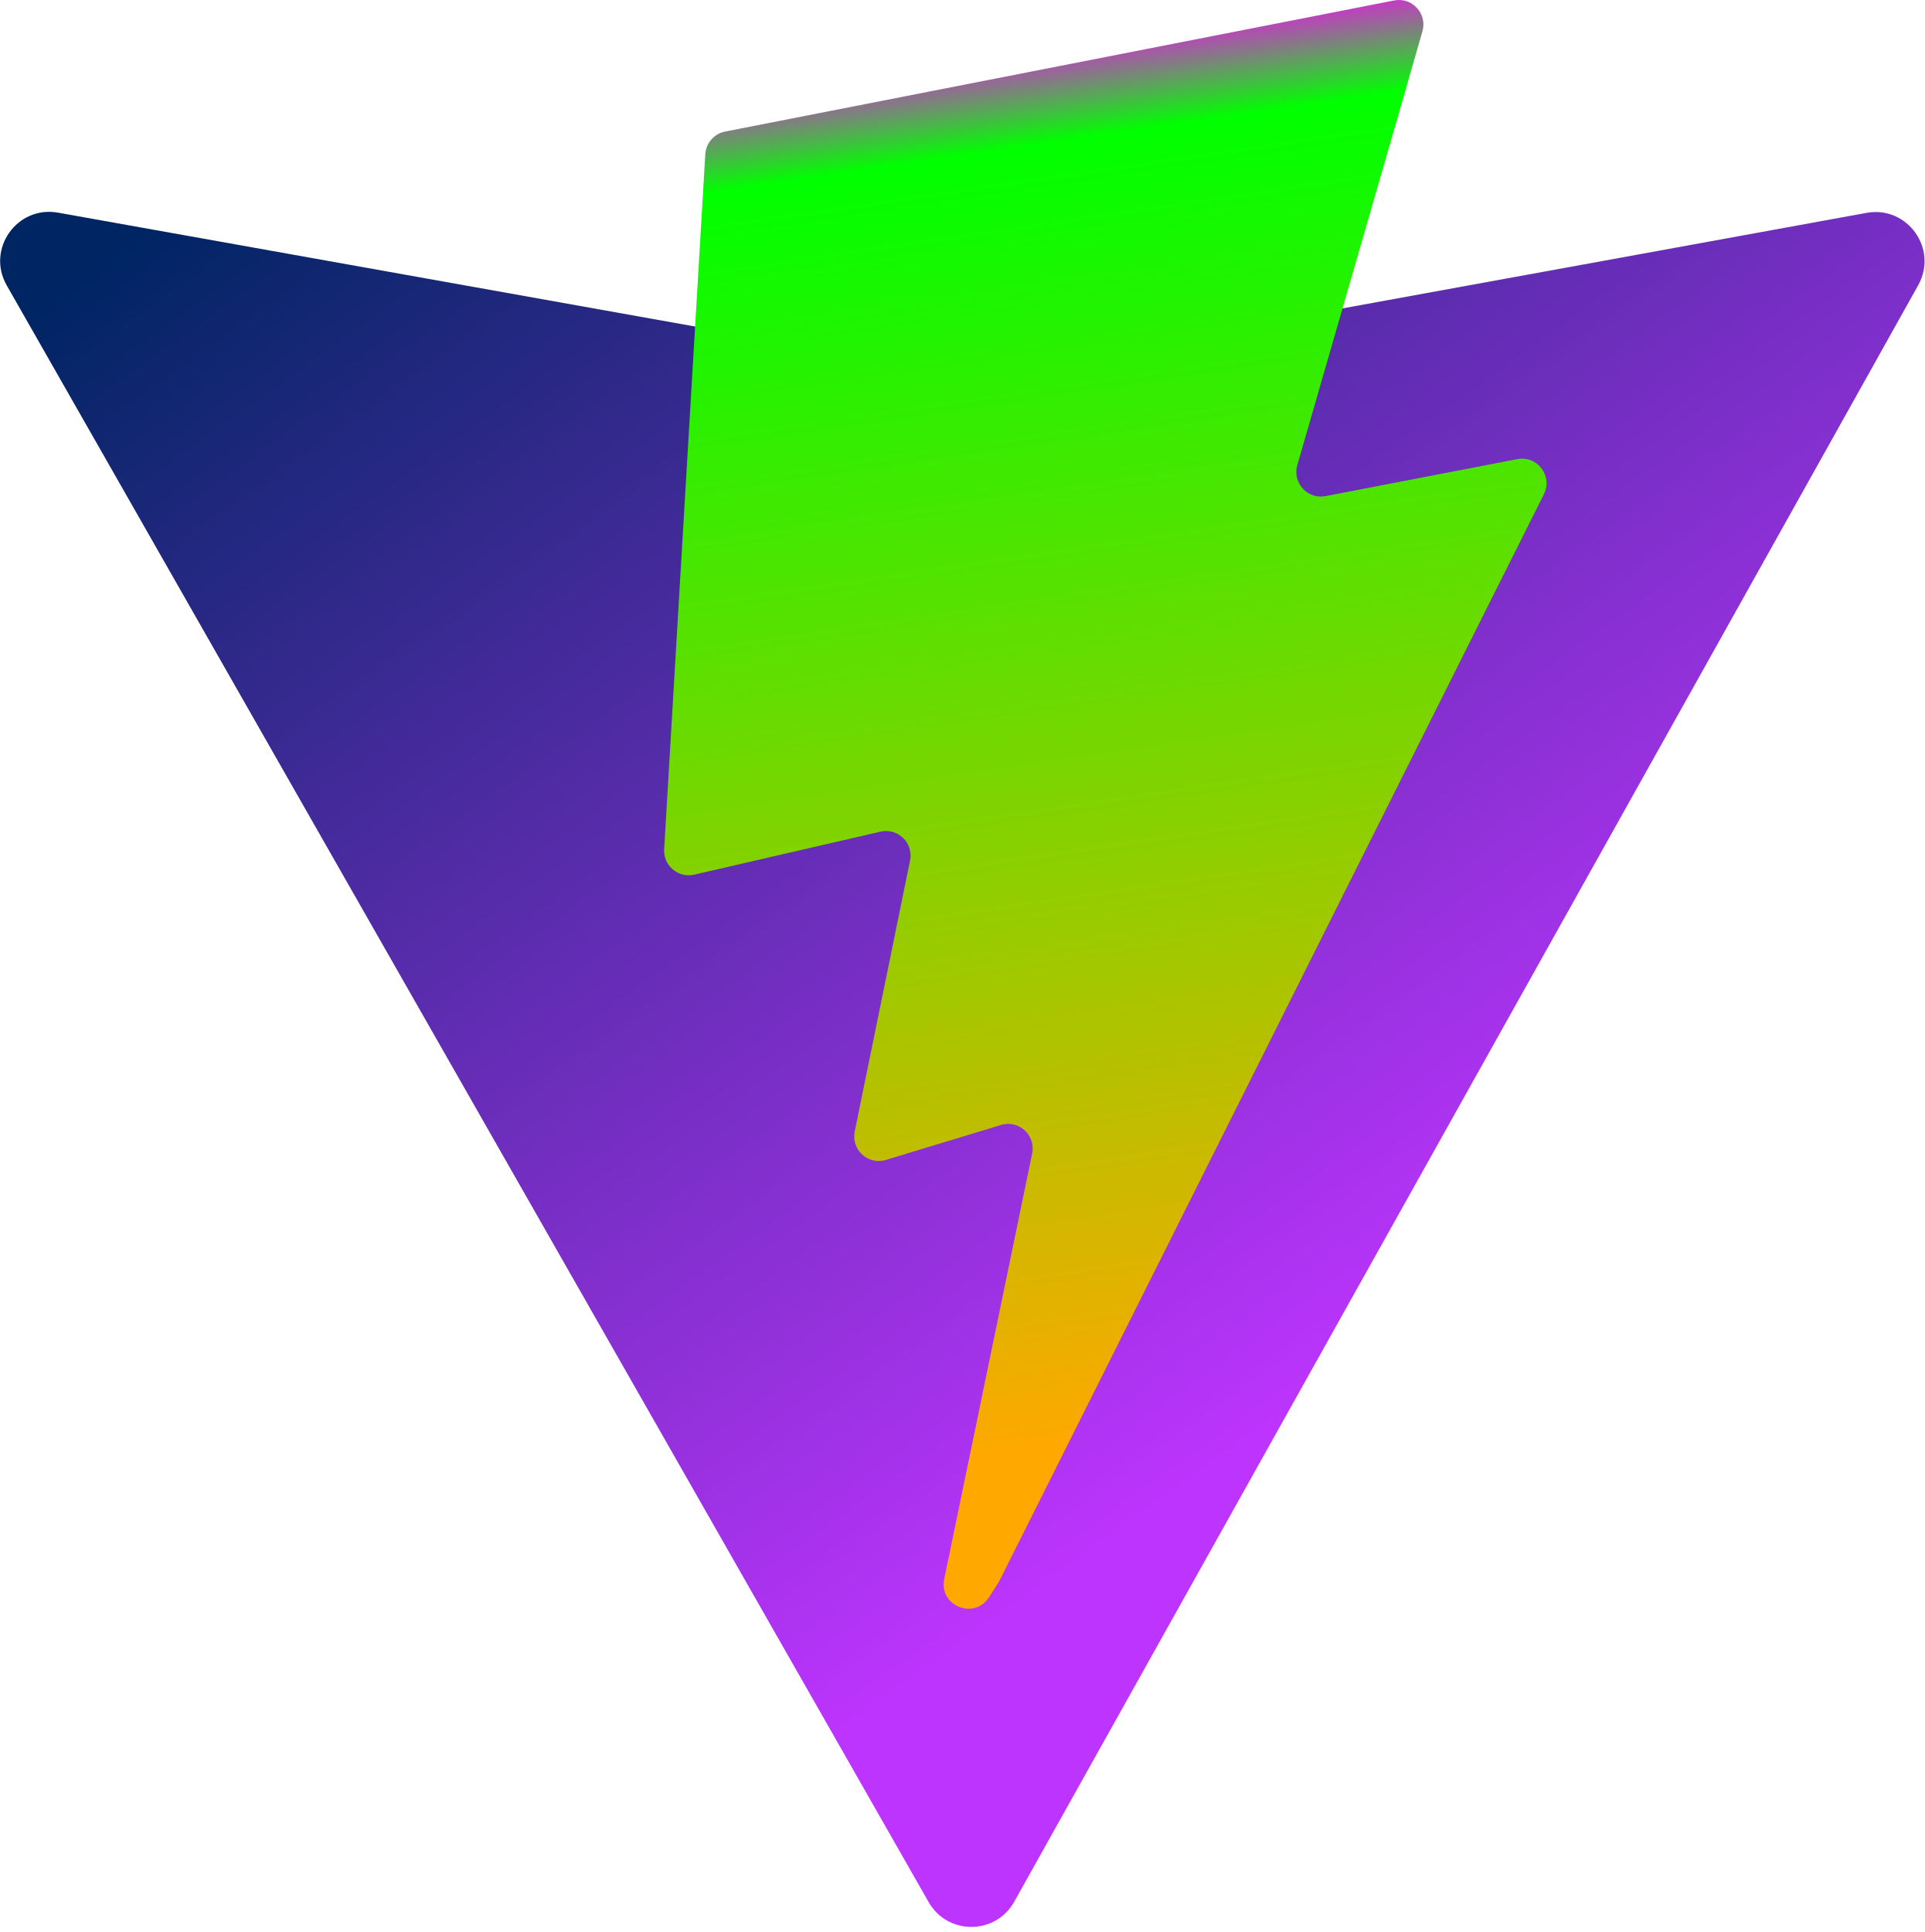
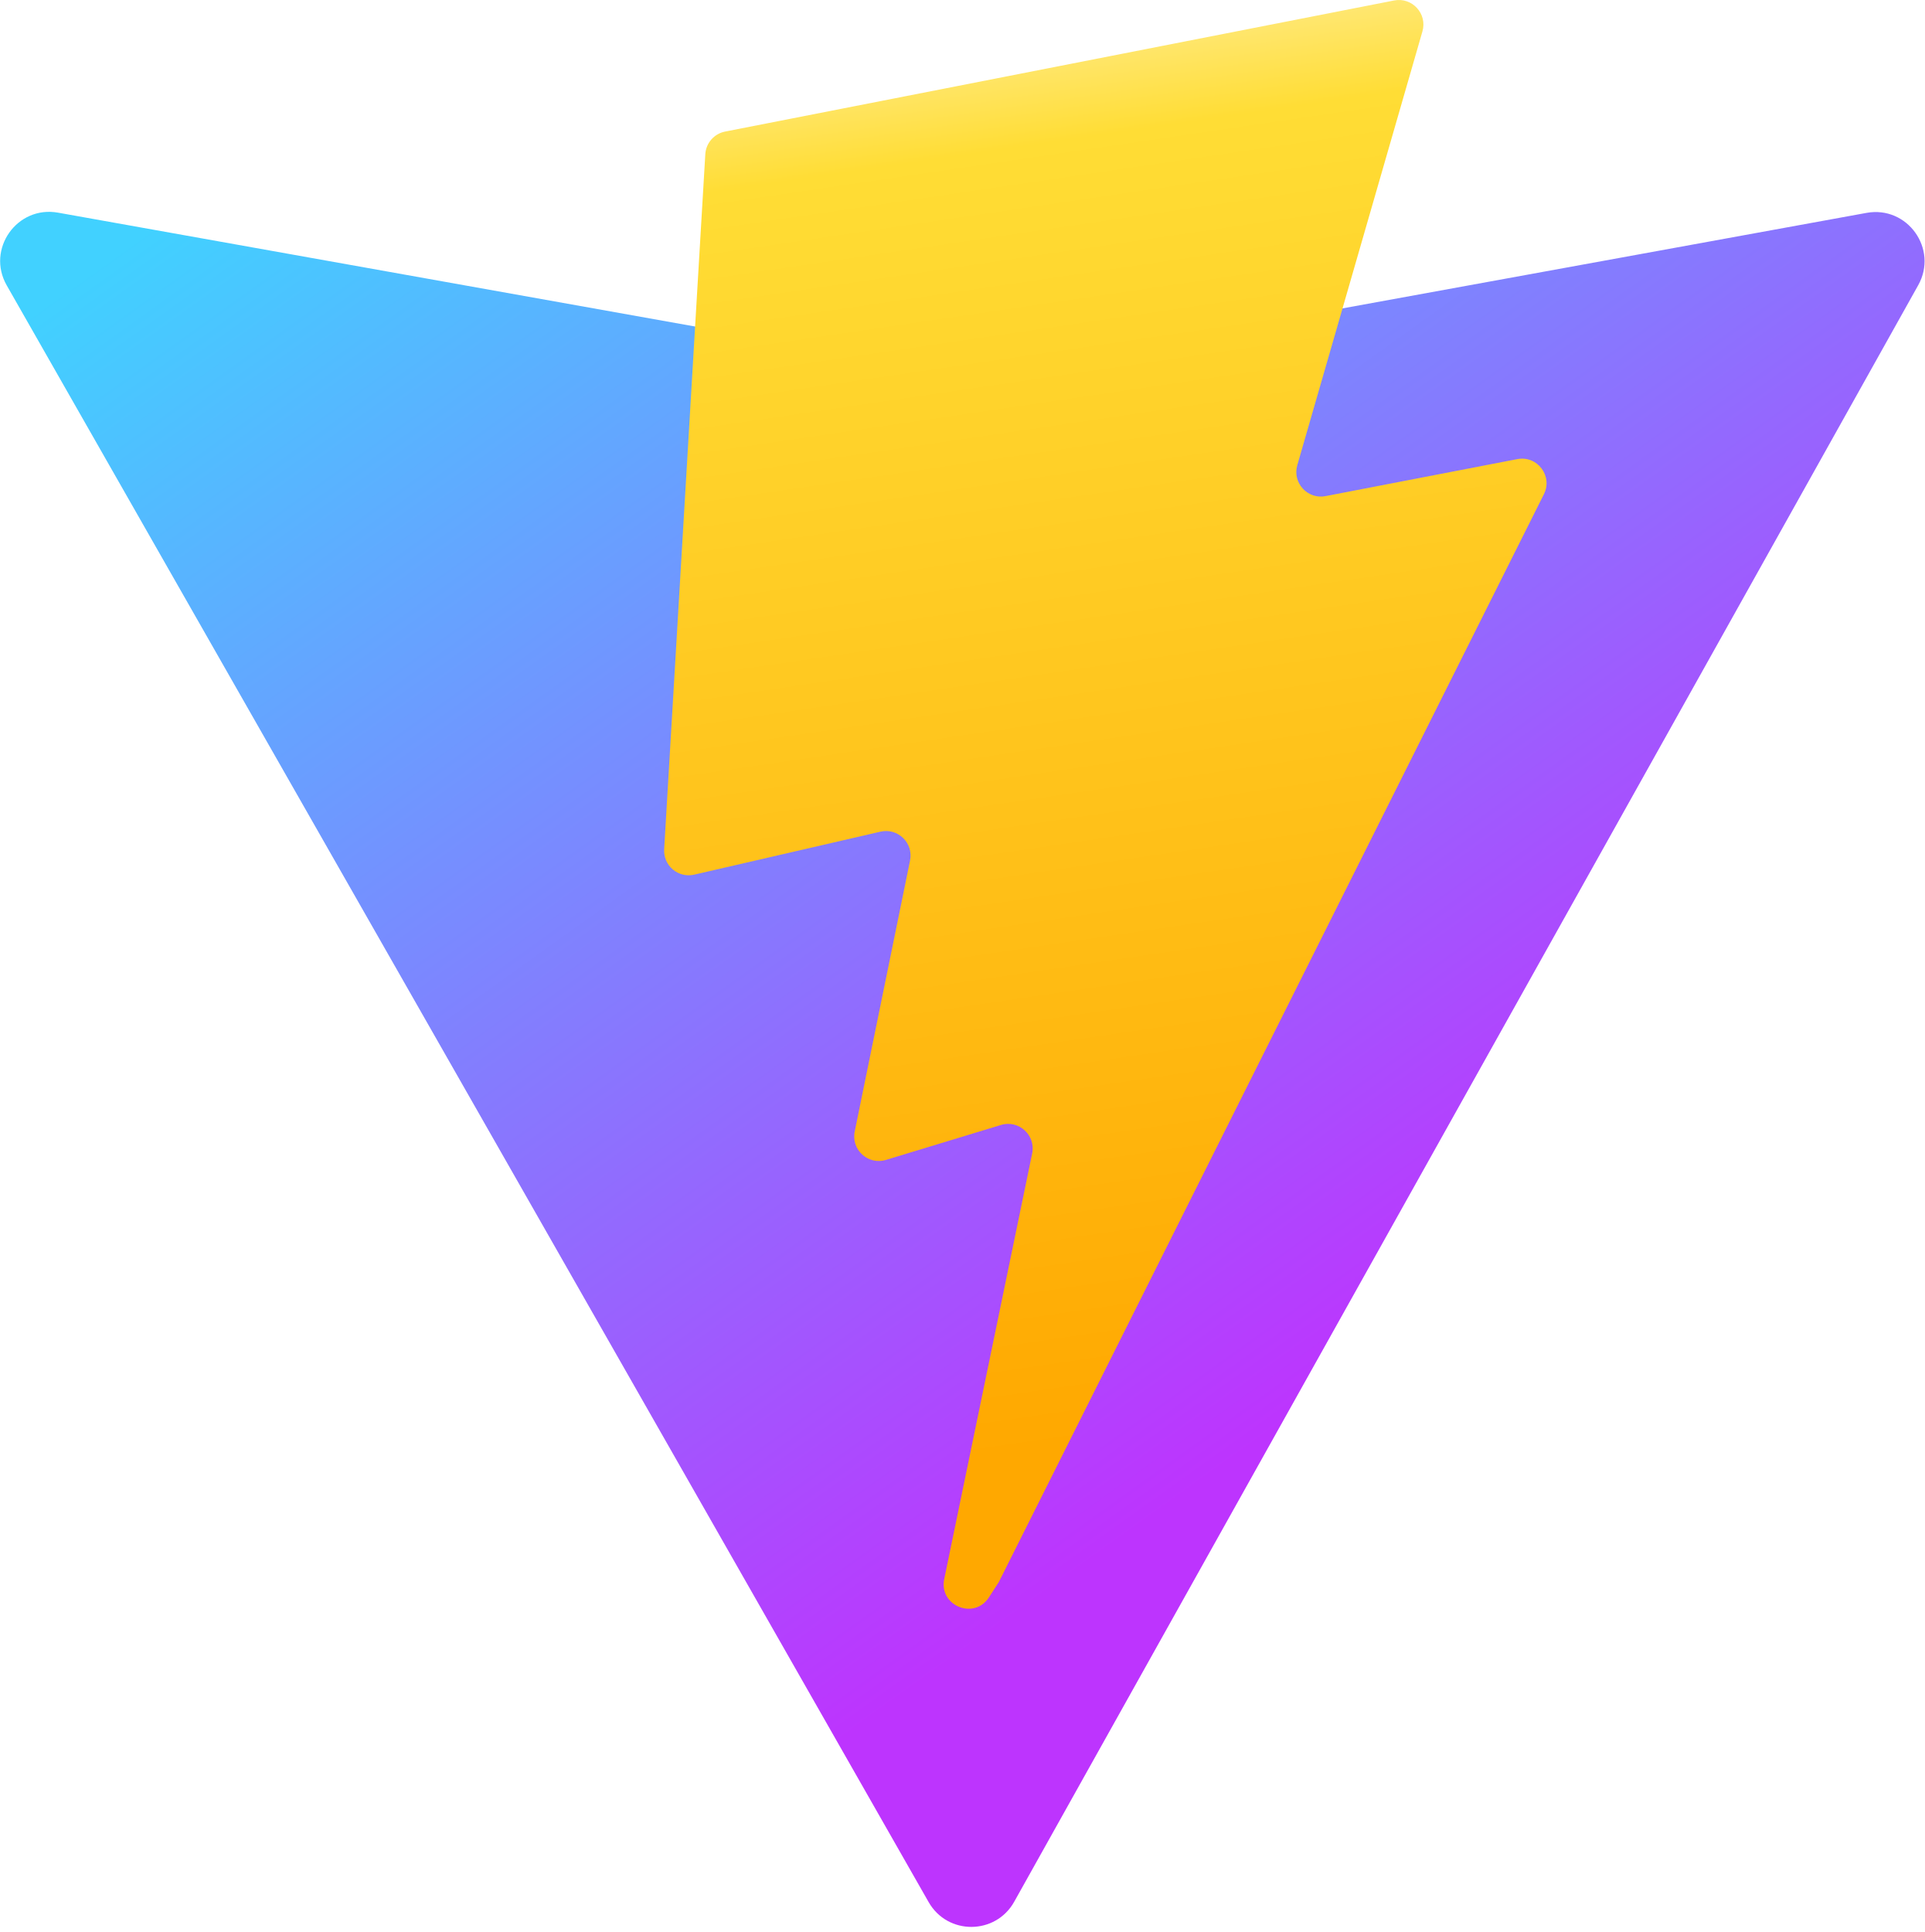
<svg xmlns="http://www.w3.org/2000/svg" aria-hidden="true" role="img" class="iconify iconify--logos" width="31.88" height="32" preserveAspectRatio="xMidYMid meet" viewBox="0 0 256 257">
  <defs>
    <linearGradient id="IconifyId1813088fe1fbc01fb466" x1="-.828%" x2="57.636%" y1="7.652%" y2="78.411%">
-       <stop offset="0%" stop-color="#002563" />
+       <stop offset="0%" stop-color="#41D1FF" />
      <stop offset="100%" stop-color="#BD34FE" />
    </linearGradient>
    <linearGradient id="IconifyId1813088fe1fbc01fb467" x1="43.376%" x2="50.316%" y1="2.242%" y2="89.03%">
-       <stop offset="0%" stop-color="#ff00ff" />
-       <stop offset="8.333%" stop-color="#00ff00" />
+       <stop offset="0%" stop-color="#FFEA83" />
+       <stop offset="8.333%" stop-color="#FFDD35" />
      <stop offset="100%" stop-color="#FFA800" />
    </linearGradient>
  </defs>
  <path fill="url(#IconifyId1813088fe1fbc01fb466)" d="M255.153 37.938L134.897 252.976c-2.483 4.44-8.862 4.466-11.382.048L.875 37.958c-2.746-4.814 1.371-10.646 6.827-9.67l120.385 21.517a6.537 6.537 0 0 0 2.322-.004l117.867-21.483c5.438-.991 9.574 4.796 6.877 9.62Z" />
  <path fill="url(#IconifyId1813088fe1fbc01fb467)" d="M185.432.063L96.44 17.501a3.268 3.268 0 0 0-2.634 3.014l-5.474 92.456a3.268 3.268 0 0 0 3.997 3.378l24.777-5.718c2.318-.535 4.413 1.507 3.936 3.838l-7.361 36.047c-.495 2.426 1.782 4.5 4.151 3.78l15.304-4.649c2.372-.72 4.652 1.36 4.15 3.788l-11.698 56.621c-.732 3.542 3.979 5.473 5.943 2.437l1.313-2.028l72.516-144.72c1.215-2.423-.88-5.186-3.54-4.672l-25.505 4.922c-2.396.462-4.435-1.77-3.759-4.114l16.646-57.705c.677-2.35-1.37-4.583-3.769-4.113Z" />
</svg>
